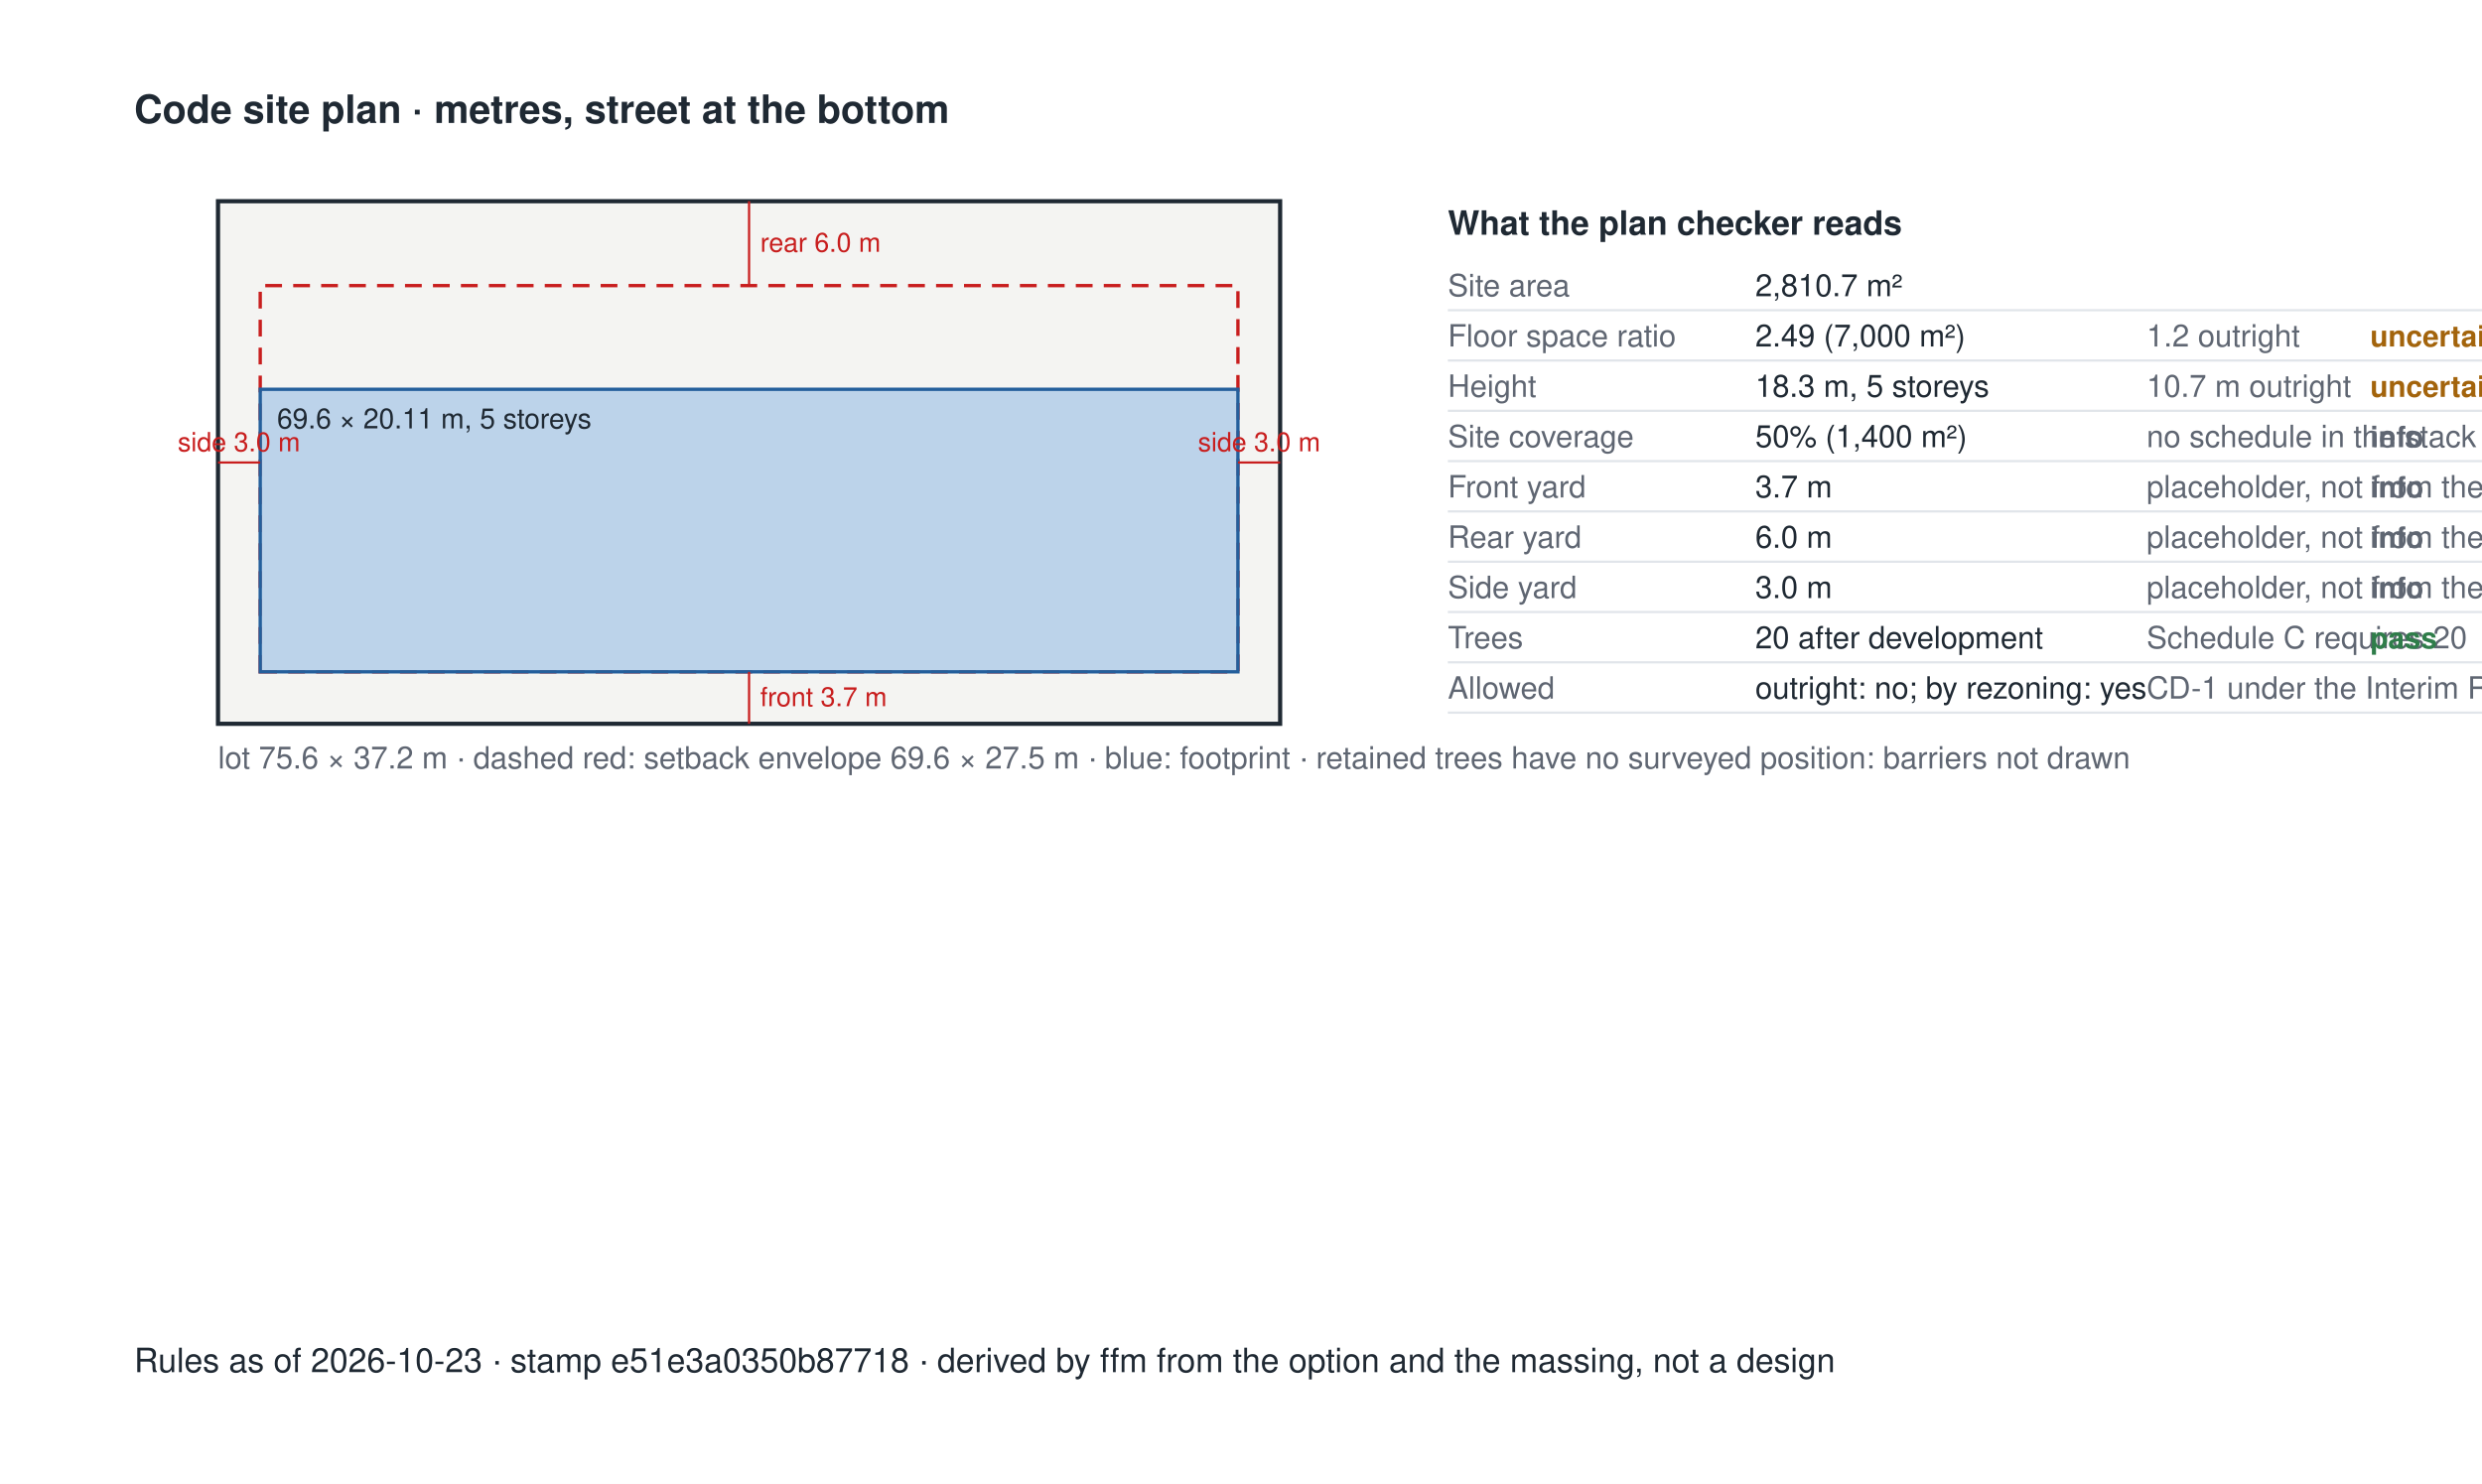
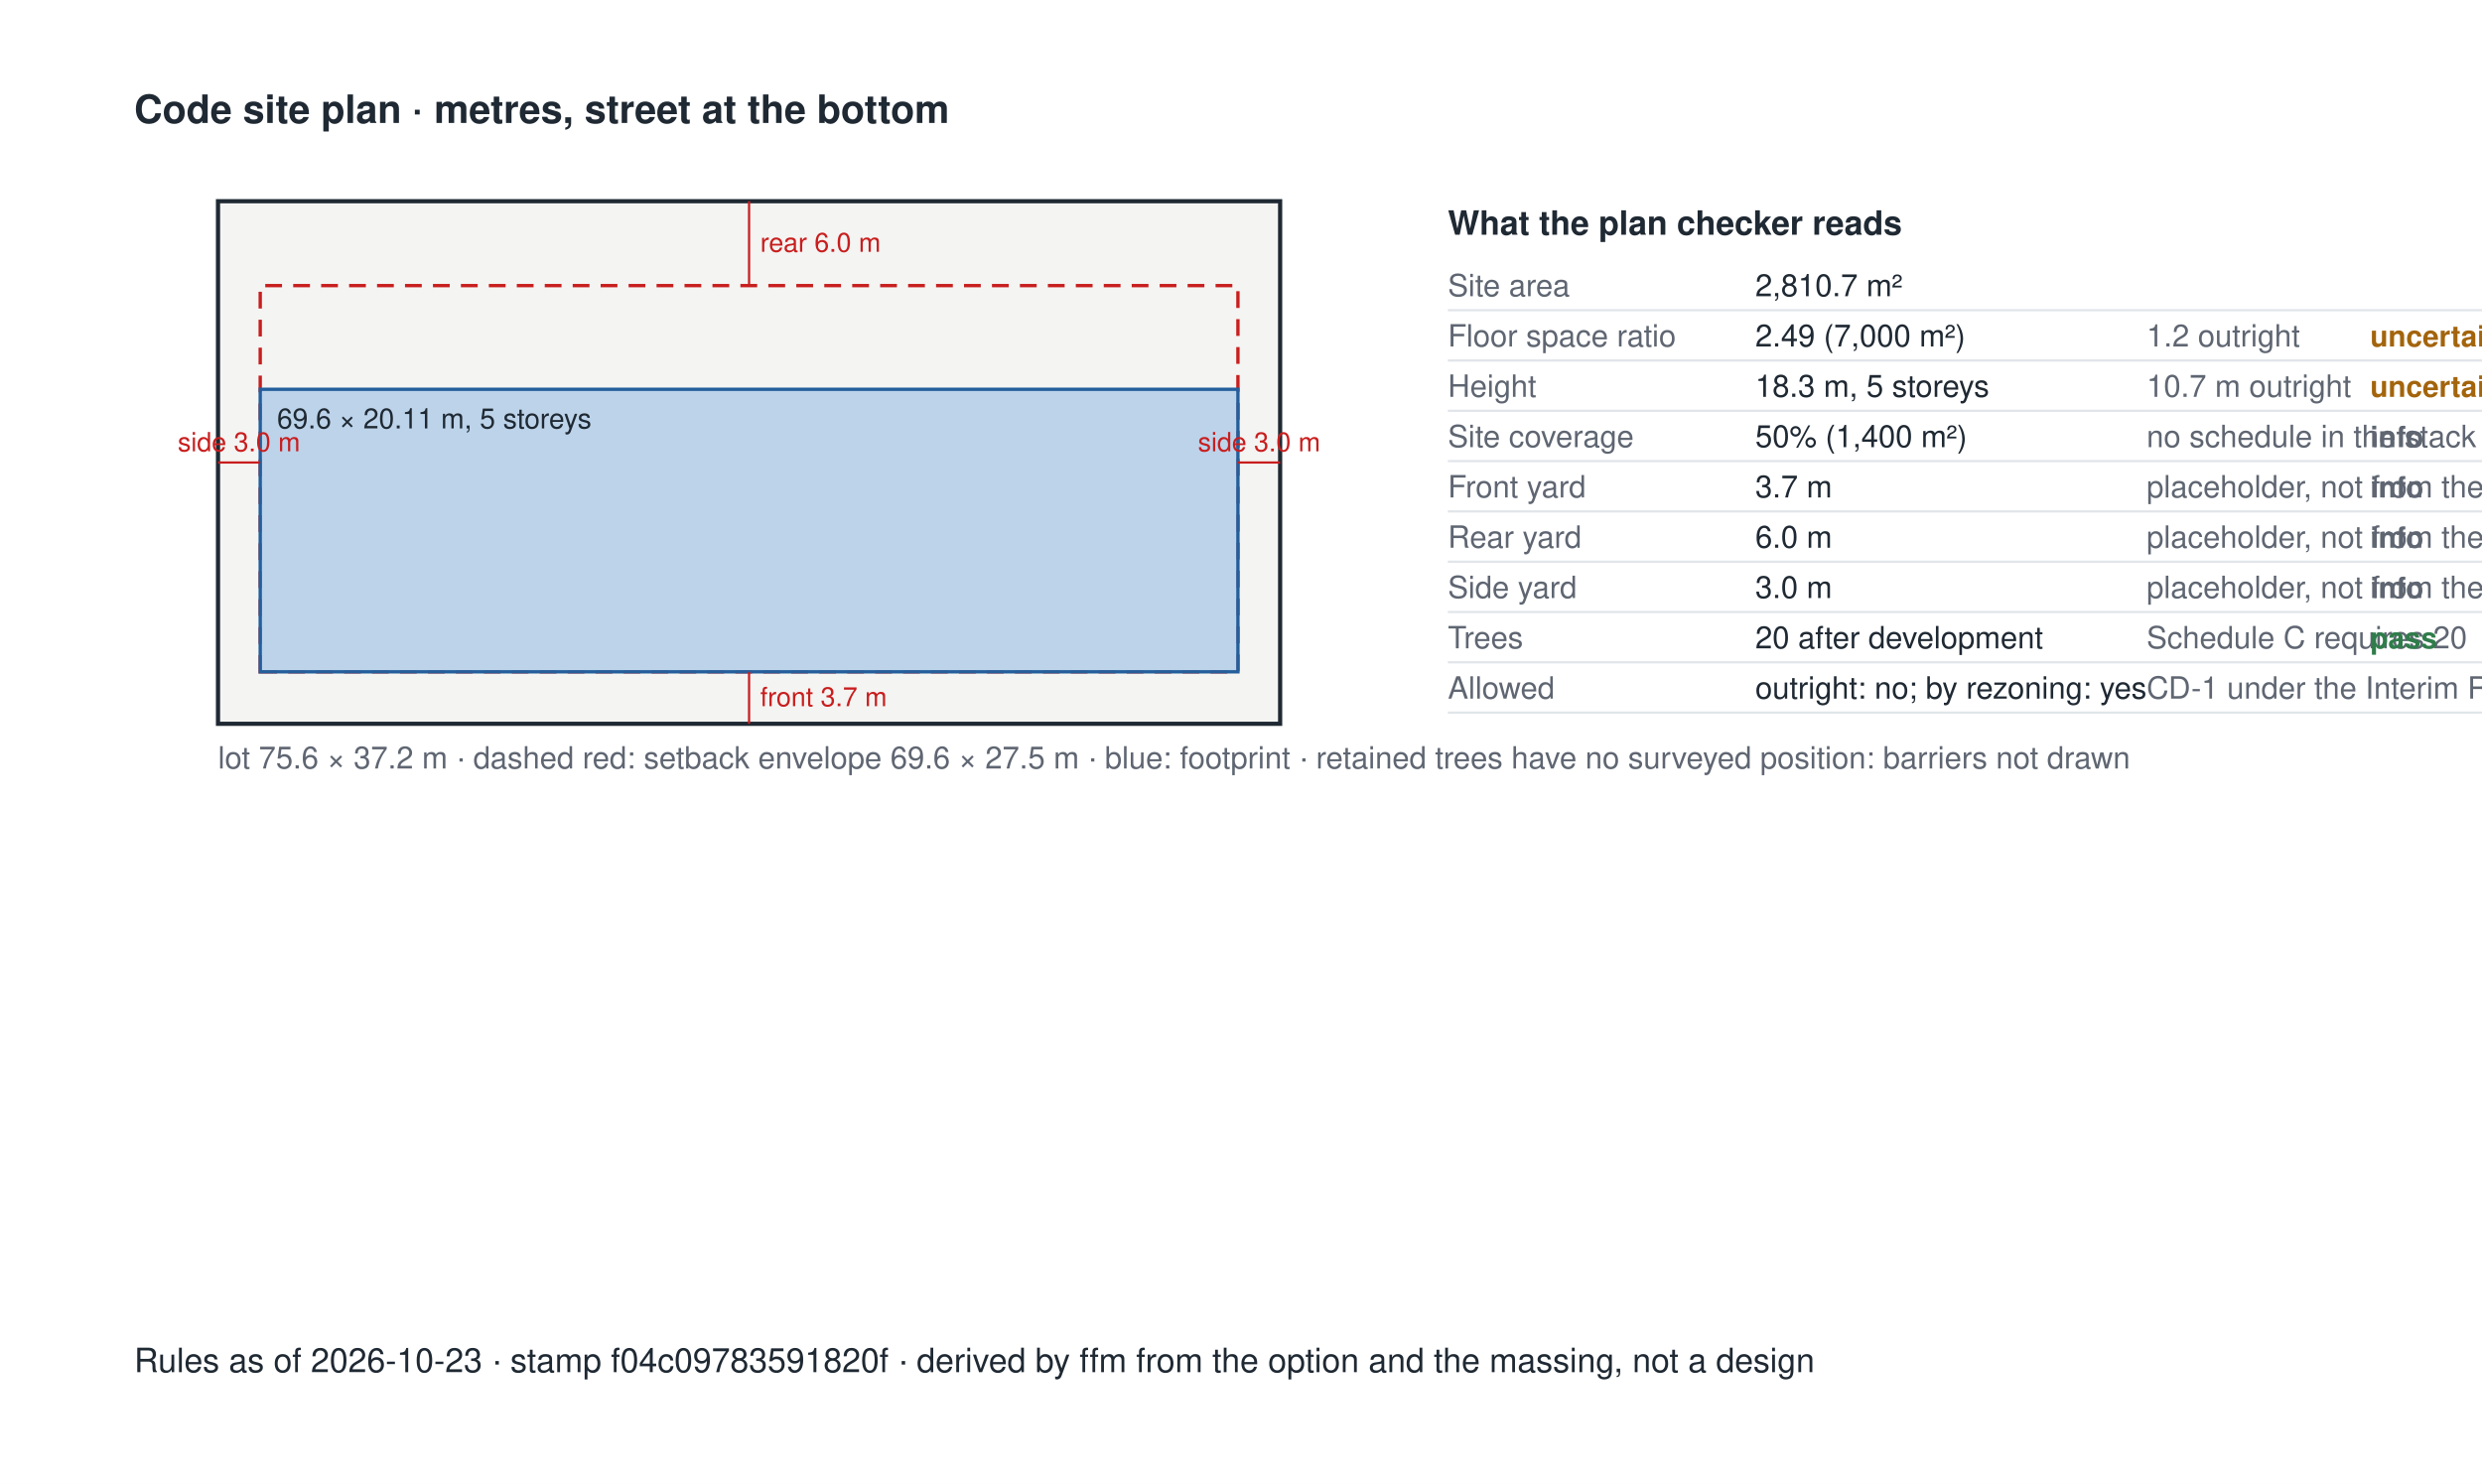
<svg xmlns="http://www.w3.org/2000/svg" width="888" height="531" viewBox="0 0 888 531" font-family="IBM Plex Sans, Helvetica, Arial, sans-serif" font-size="12" fill="#1f2933" role="img" aria-label="Code site plan">
  <rect width="100%" height="100%" fill="#ffffff" />
  <text x="48" y="44" font-size="14" font-weight="600">Code site plan · metres, street at the bottom</text>
  <polygon points="78.0,259.0 458.0,259.0 458.0,72.0 78.0,72.0" fill="#f4f4f2" stroke="#1f2933" stroke-width="1.5" />
  <polygon points="93.1,240.4 442.9,240.4 442.9,102.2 93.1,102.2" fill="none" stroke="#c81e1e" stroke-width="1.2" stroke-dasharray="6 4" />
  <rect x="93.1" y="139.3" width="349.8" height="101.1" fill="#8fb8e3" fill-opacity="0.55" stroke="#245f9c" stroke-width="1.2" />
  <text x="99.1" y="153.3" font-size="10" fill="#1f2933">69.6 × 20.11 m, 5 storeys</text>
  <line x1="268.0" y1="240.4" x2="268.0" y2="259.0" stroke="#c81e1e" stroke-width="0.8" />
  <text x="272.0" y="252.7" font-size="9.5" fill="#c81e1e">front 3.7 m</text>
  <line x1="268.0" y1="72.0" x2="268.0" y2="102.2" stroke="#c81e1e" stroke-width="0.8" />
  <text x="272.0" y="90.1" font-size="9.5" fill="#c81e1e">rear 6.0 m</text>
  <line x1="78.0" y1="165.5" x2="93.1" y2="165.5" stroke="#c81e1e" stroke-width="0.8" />
  <text x="85.5" y="161.5" font-size="9.5" text-anchor="middle" fill="#c81e1e">side 3.0 m</text>
  <line x1="442.9" y1="165.5" x2="458.0" y2="165.5" stroke="#c81e1e" stroke-width="0.8" />
  <text x="450.5" y="161.5" font-size="9.5" text-anchor="middle" fill="#c81e1e">side 3.0 m</text>
  <text x="78" y="275.0" font-size="11" fill="#5f6672">lot 75.6 × 37.2 m · dashed red: setback envelope 69.6 × 27.5 m · blue: footprint · retained trees have no surveyed position: barriers not drawn</text>
  <text x="518.0" y="84" font-size="12" font-weight="600">What the plan checker reads</text>
  <line x1="518.0" y1="111" x2="898.0" y2="111" stroke="#e1e5ea" stroke-width="0.8" />
  <text x="518.0" y="106" font-size="11" fill="#5f6672">Site area</text>
  <text x="628.0" y="106" font-size="11">2,810.7 m²</text>
  <text x="768.0" y="106" font-size="11" fill="#5f6672" />
  <line x1="518.0" y1="129" x2="898.0" y2="129" stroke="#e1e5ea" stroke-width="0.8" />
  <text x="518.0" y="124" font-size="11" fill="#5f6672">Floor space ratio</text>
  <text x="628.0" y="124" font-size="11">2.49 (7,000 m²)</text>
  <text x="768.0" y="124" font-size="11" fill="#5f6672">1.2 outright</text>
  <text x="848.0" y="124" font-size="10.5" font-weight="600" fill="#a3640c">uncertain</text>
  <line x1="518.0" y1="147" x2="898.0" y2="147" stroke="#e1e5ea" stroke-width="0.8" />
  <text x="518.0" y="142" font-size="11" fill="#5f6672">Height</text>
  <text x="628.0" y="142" font-size="11">18.3 m, 5 storeys</text>
  <text x="768.0" y="142" font-size="11" fill="#5f6672">10.7 m outright</text>
  <text x="848.0" y="142" font-size="10.5" font-weight="600" fill="#a3640c">uncertain</text>
  <line x1="518.0" y1="165" x2="898.0" y2="165" stroke="#e1e5ea" stroke-width="0.8" />
  <text x="518.0" y="160" font-size="11" fill="#5f6672">Site coverage</text>
  <text x="628.0" y="160" font-size="11">50% (1,400 m²)</text>
  <text x="768.0" y="160" font-size="11" fill="#5f6672">no schedule in the stack</text>
  <text x="848.0" y="160" font-size="10.5" font-weight="600" fill="#5f6672">info</text>
  <line x1="518.0" y1="183" x2="898.0" y2="183" stroke="#e1e5ea" stroke-width="0.8" />
  <text x="518.0" y="178" font-size="11" fill="#5f6672">Front yard</text>
  <text x="628.0" y="178" font-size="11">3.7 m</text>
  <text x="768.0" y="178" font-size="11" fill="#5f6672">placeholder, not from the schedule</text>
  <text x="848.0" y="178" font-size="10.5" font-weight="600" fill="#5f6672">info</text>
  <line x1="518.0" y1="201" x2="898.0" y2="201" stroke="#e1e5ea" stroke-width="0.8" />
  <text x="518.0" y="196" font-size="11" fill="#5f6672">Rear yard</text>
  <text x="628.0" y="196" font-size="11">6.0 m</text>
  <text x="768.0" y="196" font-size="11" fill="#5f6672">placeholder, not from the schedule</text>
  <text x="848.0" y="196" font-size="10.5" font-weight="600" fill="#5f6672">info</text>
  <line x1="518.0" y1="219" x2="898.0" y2="219" stroke="#e1e5ea" stroke-width="0.8" />
  <text x="518.0" y="214" font-size="11" fill="#5f6672">Side yard</text>
  <text x="628.0" y="214" font-size="11">3.0 m</text>
  <text x="768.0" y="214" font-size="11" fill="#5f6672">placeholder, not from the schedule</text>
  <text x="848.0" y="214" font-size="10.5" font-weight="600" fill="#5f6672">info</text>
  <line x1="518.0" y1="237" x2="898.0" y2="237" stroke="#e1e5ea" stroke-width="0.8" />
  <text x="518.0" y="232" font-size="11" fill="#5f6672">Trees</text>
  <text x="628.0" y="232" font-size="11">20 after development</text>
  <text x="768.0" y="232" font-size="11" fill="#5f6672">Schedule C requires 20</text>
  <text x="848.0" y="232" font-size="10.5" font-weight="600" fill="#2f7d4a">pass</text>
  <line x1="518.0" y1="255" x2="898.0" y2="255" stroke="#e1e5ea" stroke-width="0.8" />
  <text x="518.0" y="250" font-size="11" fill="#5f6672">Allowed</text>
  <text x="628.0" y="250" font-size="11">outright: no; by rezoning: yes</text>
  <text x="768.0" y="250" font-size="11" fill="#5f6672">CD-1 under the Interim Rezoning Policy for Social Housing</text>
-   <text x="48.0" y="491.0" fill="#1f2933">Rules as of 2026-10-23 · stamp e51e3a0350b87718 · derived by ffm from the option and the massing, not a design</text>
+   <text x="48.0" y="491.0" fill="#1f2933">Rules as of 2026-10-23 · stamp f04c09783591820f · derived by ffm from the option and the massing, not a design</text>
</svg>
